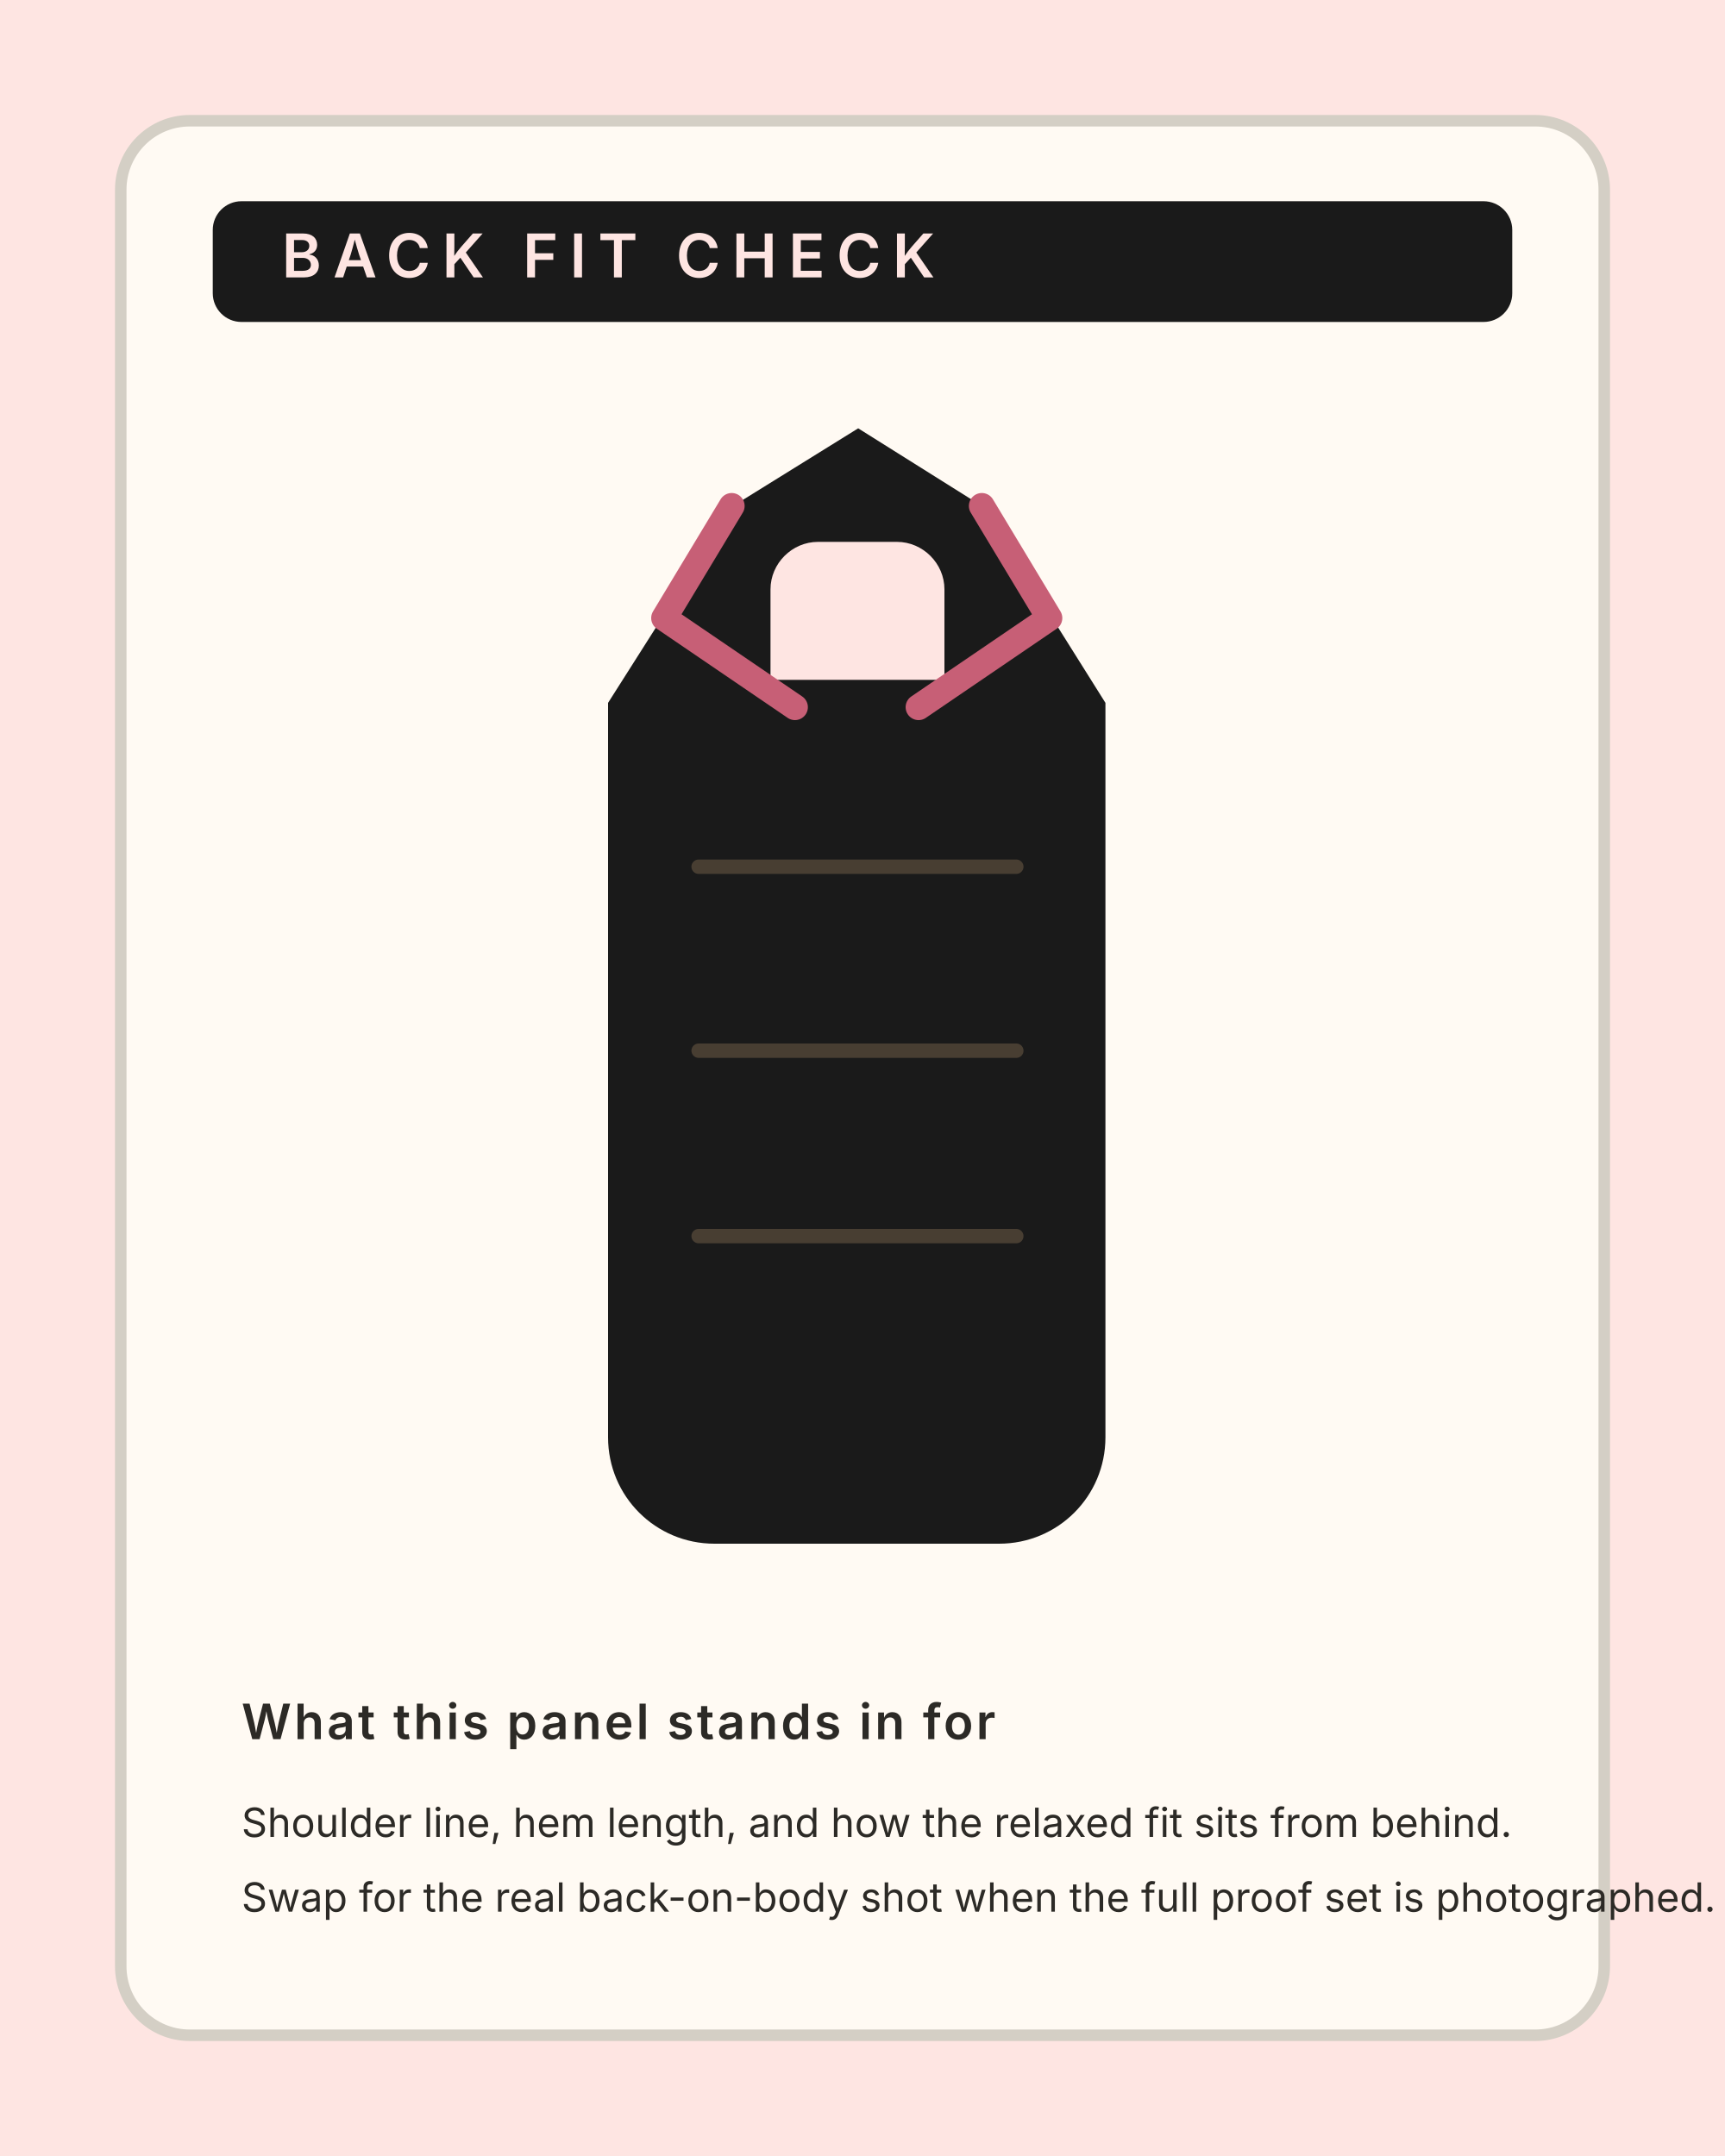
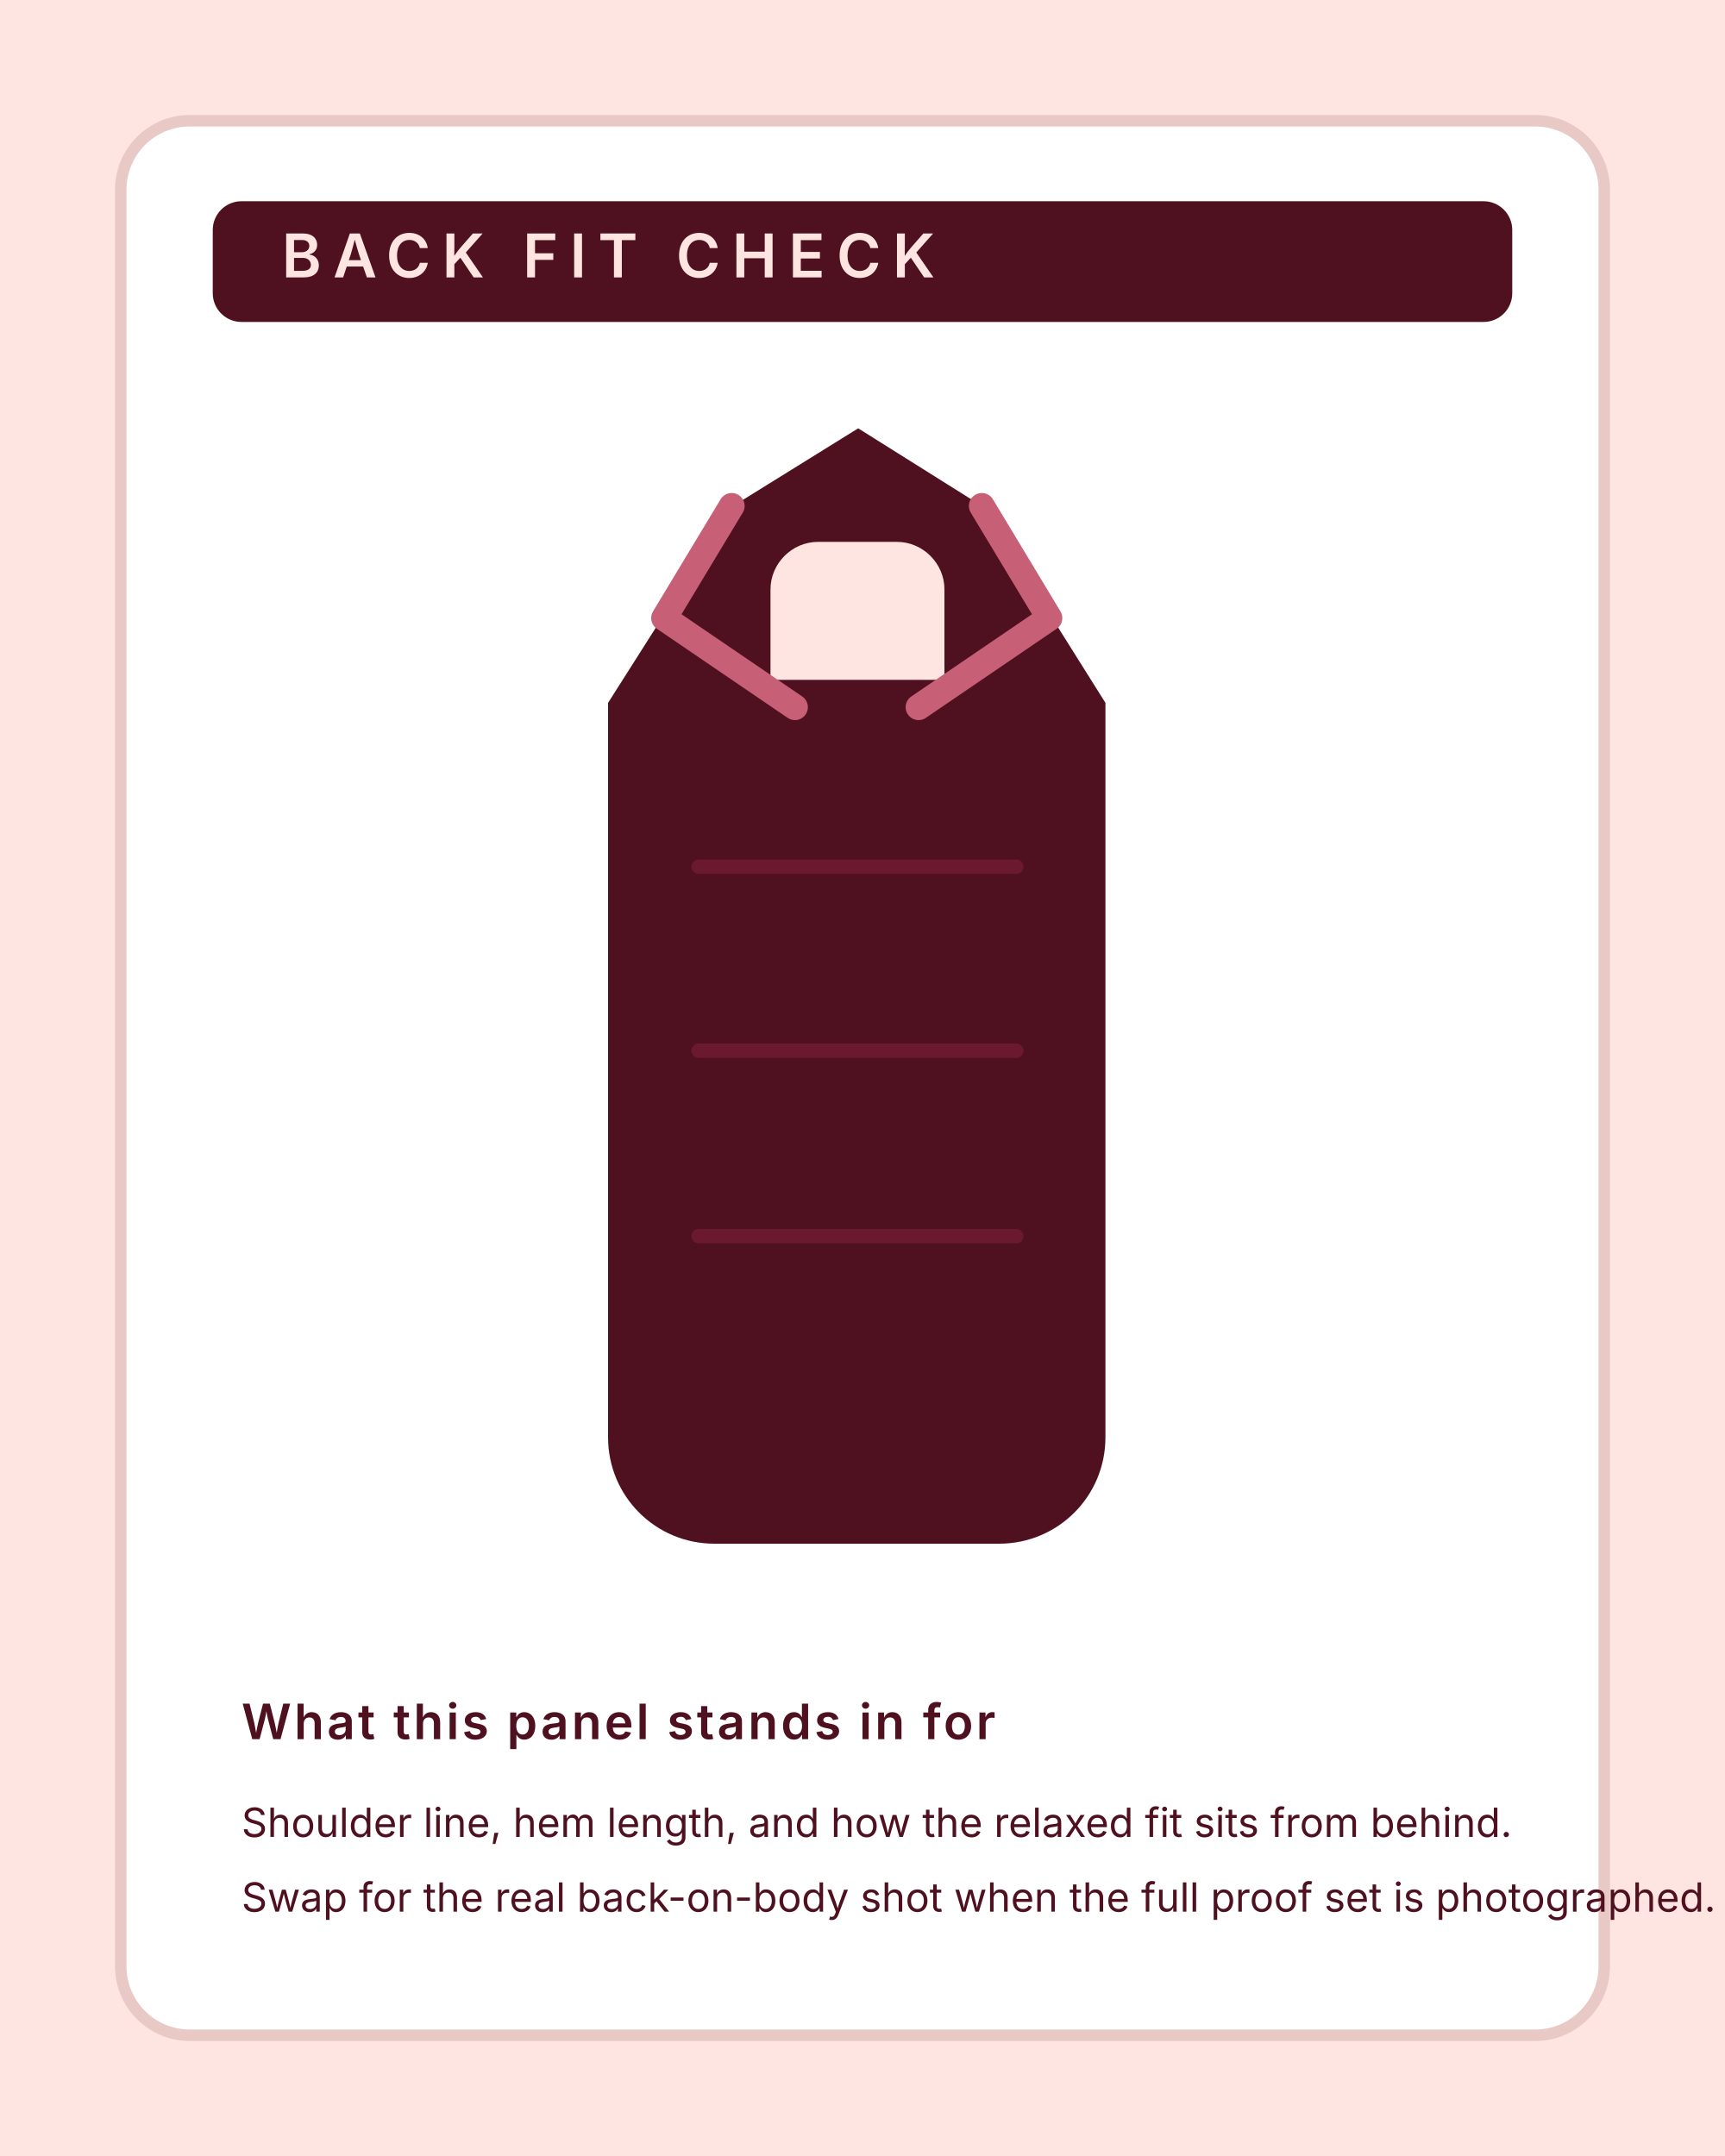
<svg xmlns="http://www.w3.org/2000/svg" viewBox="0 0 1200 1500" role="img" aria-labelledby="title desc">
  <rect width="1200" height="1500" fill="#fee5e2" />
-   <rect x="84" y="84" width="1032" height="1332" rx="48" fill="#fffaf3" stroke="#d4cfc5" stroke-width="8" />
-   <rect x="148" y="140" width="904" height="84" rx="20" fill="#1a1a1a" />
+   <rect x="84" y="84" width="1032" height="1332" rx="48" fill="#FFFFFF" stroke="#E8C9C6" stroke-width="8" />
+   <rect x="148" y="140" width="904" height="84" rx="20" fill="#4F111F" />
  <text x="196" y="193" fill="#fee5e2" font-family="Inter, Arial, Helvetica, sans-serif" font-size="42" font-weight="600" letter-spacing="8">BACK FIT CHECK</text>
  <g transform="translate(245 298)">
-     <path d="M265 54 352 0l86 54 86 137v511c0 41-33 74-74 74H252c-41 0-74-33-74-74V191Z" fill="#1a1a1a" />
+     <path d="M265 54 352 0l86 54 86 137v511c0 41-33 74-74 74H252c-41 0-74-33-74-74V191Z" fill="#4F111F" />
    <path d="M324 79h55c18 0 33 15 33 33v63H291v-63c0-18 15-33 33-33Z" fill="#fee5e2" />
    <path d="M264 54 217 132l91 62m130-140 47 78-91 62" fill="none" stroke="#c75f76" stroke-width="18" stroke-linecap="round" stroke-linejoin="round" />
-     <path d="M241 305h221m-221 128h221m-221 129h221" fill="none" stroke="#816a4f" stroke-width="10" stroke-linecap="round" opacity=".45" />
+     <path d="M241 305h221m-221 128h221m-221 129h221" fill="none" stroke="#8C2340" stroke-width="10" stroke-linecap="round" opacity=".45" />
  </g>
-   <g fill="#2c2a26" font-family="Inter, Arial, Helvetica, sans-serif">
+   <g fill="#4F111F" font-family="Inter, Arial, Helvetica, sans-serif">
    <text x="168" y="1210" font-size="34" font-weight="600" letter-spacing="2">What this panel stands in for</text>
    <text x="168" y="1278" font-size="28">Shoulder line, hem length, and how the relaxed fit sits from behind.</text>
    <text x="168" y="1330" font-size="28">Swap for the real back-on-body shot when the full proof set is photographed.</text>
  </g>
</svg>
